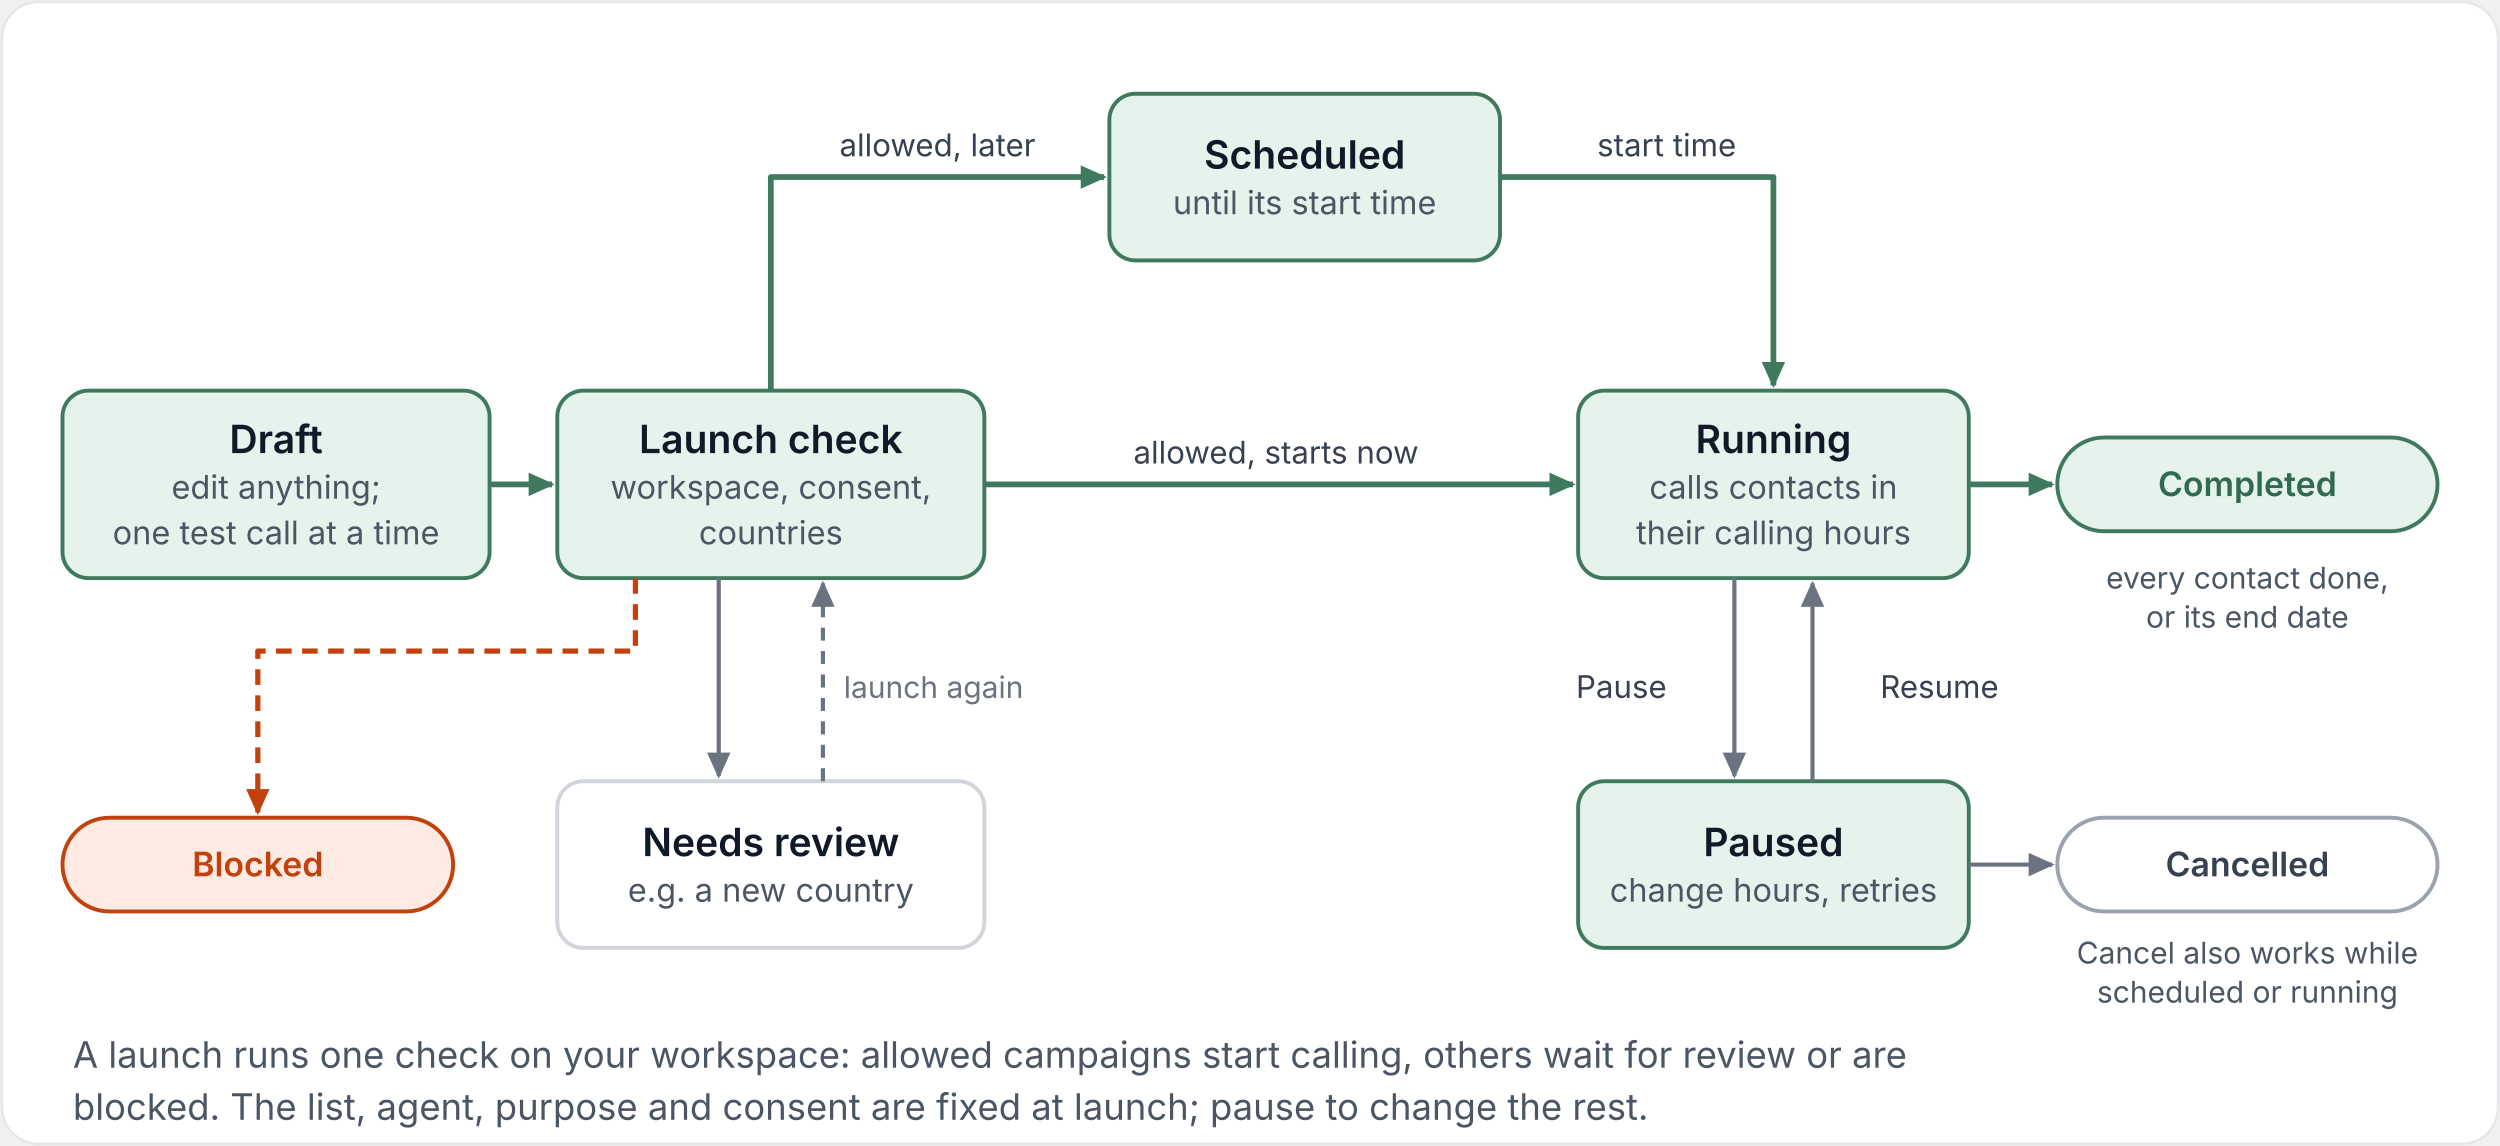
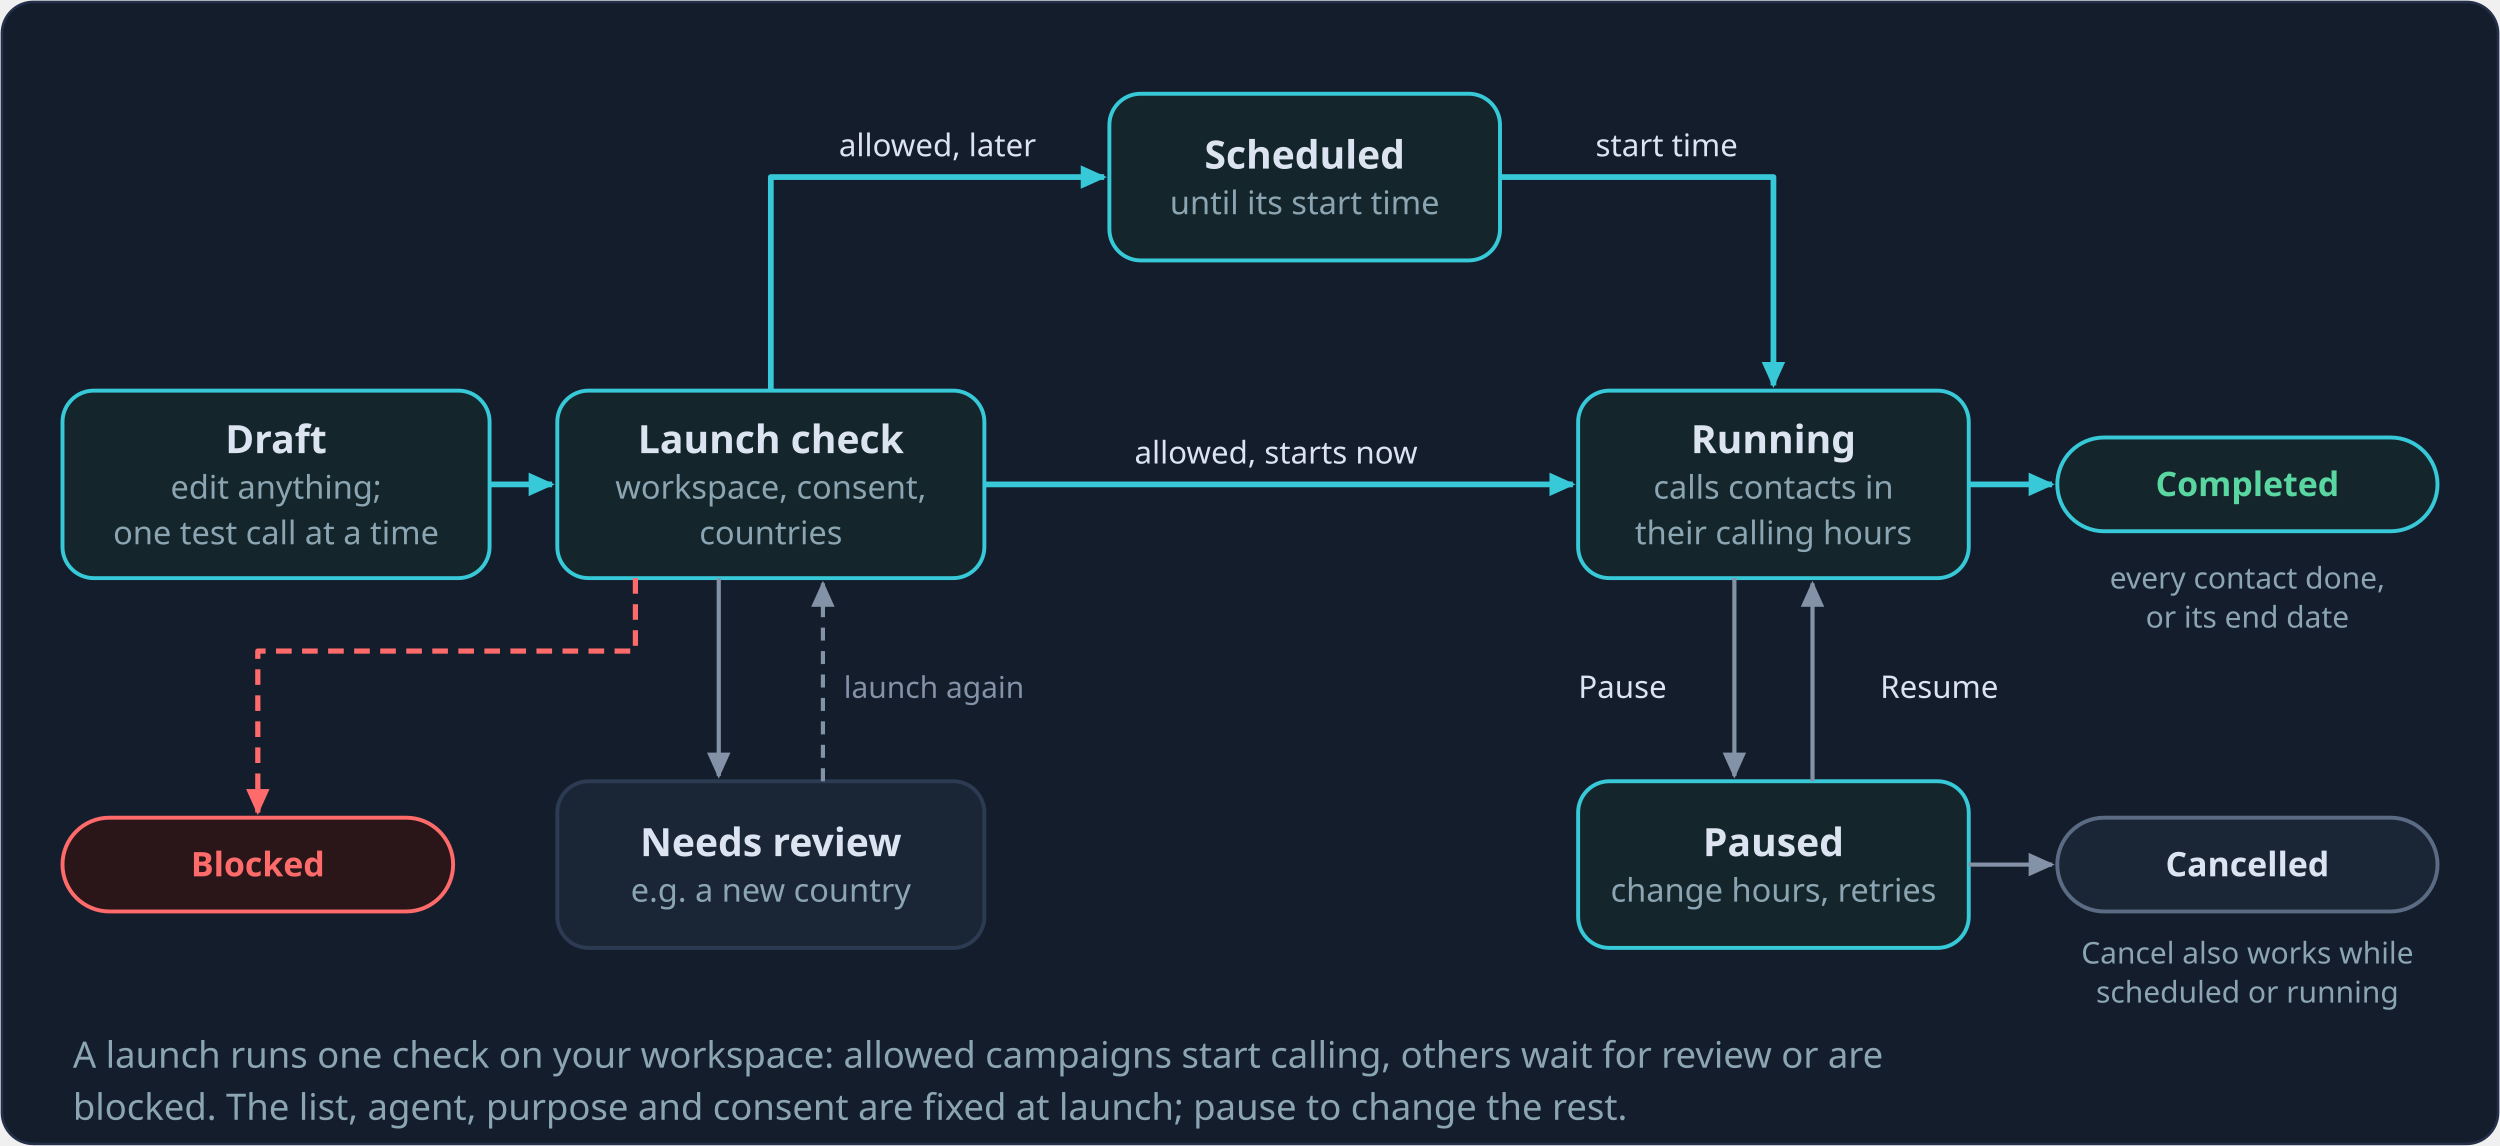
- <svg xmlns="http://www.w3.org/2000/svg" viewBox="0 0 960 440" width="960" height="440" role="img" font-family="Inter, system-ui, -apple-system, 'Segoe UI', Roboto, sans-serif">
+ <svg xmlns="http://www.w3.org/2000/svg" viewBox="0 0 960 440" width="960" height="440" role="img" font-family="'Geist Variable', ui-sans-serif, system-ui, sans-serif">
  <defs>
    <marker id="af" viewBox="0 0 10 10" refX="9" refY="5" markerWidth="10" markerHeight="10" markerUnits="userSpaceOnUse" orient="auto">
-       <path d="M0,0.5 L10,5 L0,9.5 z" fill="#c2410c" />
+       <path d="M0,0.5 L10,5 L0,9.5 z" fill="#ff6b6b" />
    </marker>
    <marker id="afs" viewBox="0 0 10 10" refX="1" refY="5" markerWidth="10" markerHeight="10" markerUnits="userSpaceOnUse" orient="auto">
-       <path d="M10,0.5 L0,5 L10,9.5 z" fill="#c2410c" />
+       <path d="M10,0.5 L0,5 L10,9.5 z" fill="#ff6b6b" />
    </marker>
    <marker id="am" viewBox="0 0 10 10" refX="9" refY="5" markerWidth="10" markerHeight="10" markerUnits="userSpaceOnUse" orient="auto">
-       <path d="M0,0.5 L10,5 L0,9.5 z" fill="#3f7a5e" />
+       <path d="M0,0.5 L10,5 L0,9.5 z" fill="#37c9d8" />
    </marker>
    <marker id="ams" viewBox="0 0 10 10" refX="1" refY="5" markerWidth="10" markerHeight="10" markerUnits="userSpaceOnUse" orient="auto">
-       <path d="M10,0.5 L0,5 L10,9.5 z" fill="#3f7a5e" />
+       <path d="M10,0.5 L0,5 L10,9.5 z" fill="#37c9d8" />
    </marker>
    <marker id="as" viewBox="0 0 10 10" refX="9" refY="5" markerWidth="10" markerHeight="10" markerUnits="userSpaceOnUse" orient="auto">
-       <path d="M0,0.5 L10,5 L0,9.5 z" fill="#6b7280" />
+       <path d="M0,0.5 L10,5 L0,9.5 z" fill="#8492a8" />
    </marker>
    <marker id="ass" viewBox="0 0 10 10" refX="1" refY="5" markerWidth="10" markerHeight="10" markerUnits="userSpaceOnUse" orient="auto">
-       <path d="M10,0.5 L0,5 L10,9.5 z" fill="#6b7280" />
+       <path d="M10,0.5 L0,5 L10,9.5 z" fill="#8492a8" />
    </marker>
  </defs>
-   <rect x="0.75" y="0.75" width="958.5" height="438.5" rx="14" fill="#ffffff" stroke="#e5e7eb" stroke-width="1" />
-   <rect x="24" y="150" width="164" height="72" rx="10" fill="#e6f2ec" stroke="#3f7a5e" stroke-width="1.5" />
-   <text x="106.0" y="174.0" font-size="15" fill="#111827" font-weight="600" text-anchor="middle">Draft</text>
-   <text x="106.0" y="191.5" font-size="12.5" fill="#4b5563" text-anchor="middle">edit anything;</text>
-   <text x="106.0" y="209.0" font-size="12.5" fill="#4b5563" text-anchor="middle">one test call at a time</text>
-   <rect x="214" y="150" width="164" height="72" rx="10" fill="#e6f2ec" stroke="#3f7a5e" stroke-width="1.5" />
-   <text x="296.0" y="174.0" font-size="15" fill="#111827" font-weight="600" text-anchor="middle">Launch check</text>
-   <text x="296.0" y="191.5" font-size="12.5" fill="#4b5563" text-anchor="middle">workspace, consent,</text>
-   <text x="296.0" y="209.0" font-size="12.5" fill="#4b5563" text-anchor="middle">countries</text>
-   <path d="M188,186 L212,186" fill="none" stroke="#3f7a5e" stroke-width="2.2" stroke-linejoin="round" marker-end="url(#am)" />
-   <rect x="426" y="36" width="150" height="64" rx="10" fill="#e6f2ec" stroke="#3f7a5e" stroke-width="1.5" />
-   <text x="501.0" y="64.75" font-size="15" fill="#111827" font-weight="600" text-anchor="middle">Scheduled</text>
-   <text x="501.0" y="82.25" font-size="12.5" fill="#4b5563" text-anchor="middle">until its start time</text>
-   <rect x="606" y="150" width="150" height="72" rx="10" fill="#e6f2ec" stroke="#3f7a5e" stroke-width="1.5" />
-   <text x="681.0" y="174.0" font-size="15" fill="#111827" font-weight="600" text-anchor="middle">Running</text>
-   <text x="681.0" y="191.5" font-size="12.5" fill="#4b5563" text-anchor="middle">calls contacts in</text>
-   <text x="681.0" y="209.0" font-size="12.5" fill="#4b5563" text-anchor="middle">their calling hours</text>
-   <rect x="606" y="300" width="150" height="64" rx="10" fill="#e6f2ec" stroke="#3f7a5e" stroke-width="1.5" />
-   <text x="681.0" y="328.75" font-size="15" fill="#111827" font-weight="600" text-anchor="middle">Paused</text>
-   <text x="681.0" y="346.25" font-size="12.5" fill="#4b5563" text-anchor="middle">change hours, retries</text>
-   <path d="M378,186 L604,186" fill="none" stroke="#3f7a5e" stroke-width="2.2" stroke-linejoin="round" marker-end="url(#am)" />
-   <rect x="428.0" y="165.0" width="124.0" height="18" rx="4" fill="#ffffff" />
-   <text x="490" y="178" font-size="12" fill="#374151" text-anchor="middle">allowed, starts now</text>
-   <path d="M296,150 L296,68 L424,68" fill="none" stroke="#3f7a5e" stroke-width="2.2" stroke-linejoin="round" marker-end="url(#am)" />
-   <text x="360" y="60" font-size="12" fill="#374151" text-anchor="middle">allowed, later</text>
-   <path d="M576,68 L681,68 L681,148" fill="none" stroke="#3f7a5e" stroke-width="2.2" stroke-linejoin="round" marker-end="url(#am)" />
-   <text x="640" y="60" font-size="12" fill="#374151" text-anchor="middle">start time</text>
-   <path d="M666,222 L666,298" fill="none" stroke="#6b7280" stroke-width="1.6" stroke-linejoin="round" marker-end="url(#as)" />
-   <path d="M696,300 L696,224" fill="none" stroke="#6b7280" stroke-width="1.6" stroke-linejoin="round" marker-end="url(#as)" />
-   <text x="640" y="268" font-size="12" fill="#374151" text-anchor="end">Pause</text>
-   <text x="722" y="268" font-size="12" fill="#374151">Resume</text>
-   <rect x="790" y="168" width="146" height="36" rx="18.0" fill="#e6f2ec" stroke="#3f7a5e" stroke-width="1.5" />
-   <text x="863.0" y="190.5" font-size="13" fill="#2f6b4f" font-weight="600" text-anchor="middle">Completed</text>
-   <path d="M756,186 L788,186" fill="none" stroke="#3f7a5e" stroke-width="2.2" stroke-linejoin="round" marker-end="url(#am)" />
-   <text x="863" y="226" font-size="11.5" fill="#4b5563" text-anchor="middle">every contact done,</text>
-   <text x="863" y="241" font-size="11.5" fill="#4b5563" text-anchor="middle">or its end date</text>
-   <rect x="790" y="314" width="146" height="36" rx="18.0" fill="#ffffff" stroke="#9ca3af" stroke-width="1.5" />
-   <text x="863.0" y="336.5" font-size="13" fill="#374151" font-weight="600" text-anchor="middle">Cancelled</text>
-   <path d="M756,332 L788,332" fill="none" stroke="#6b7280" stroke-width="1.6" stroke-linejoin="round" marker-end="url(#as)" />
-   <text x="863" y="370" font-size="11.5" fill="#4b5563" text-anchor="middle">Cancel also works while</text>
-   <text x="863" y="385" font-size="11.5" fill="#4b5563" text-anchor="middle">scheduled or running</text>
-   <rect x="214" y="300" width="164" height="64" rx="10" fill="#ffffff" stroke="#d1d5db" stroke-width="1.5" />
-   <text x="296.0" y="328.75" font-size="15" fill="#111827" font-weight="600" text-anchor="middle">Needs review</text>
-   <text x="296.0" y="346.25" font-size="12.5" fill="#4b5563" text-anchor="middle">e.g. a new country</text>
-   <path d="M276,222 L276,298" fill="none" stroke="#6b7280" stroke-width="1.6" stroke-linejoin="round" marker-end="url(#as)" />
-   <path d="M316,300 L316,224" fill="none" stroke="#6b7280" stroke-width="1.6" stroke-dasharray="5 4" stroke-linejoin="round" marker-end="url(#as)" />
-   <text x="324" y="268" font-size="11.5" fill="#6b7280">launch again</text>
-   <rect x="24" y="314" width="150" height="36" rx="18.0" fill="#fdebe3" stroke="#c2410c" stroke-width="1.5" />
-   <text x="99.0" y="336.5" font-size="13" fill="#c2410c" font-weight="600" text-anchor="middle">Blocked</text>
-   <path d="M244,222 L244,250 L99,250 L99,312" fill="none" stroke="#c2410c" stroke-width="2.0" stroke-dasharray="6 4" stroke-linejoin="round" marker-end="url(#af)" />
-   <text x="28" y="410" font-size="14" fill="#4b5563">A launch runs one check on your workspace: allowed campaigns start calling, others wait for review or are</text>
-   <text x="28" y="430" font-size="14" fill="#4b5563">blocked. The list, agent, purpose and consent are fixed at launch; pause to change the rest.</text>
+   <rect x="0.75" y="0.75" width="958.5" height="438.5" rx="12" fill="#141d2c" stroke="#243049" stroke-width="1" />
+   <rect x="24" y="150" width="164" height="72" rx="12" fill="#14262b" stroke="#37c9d8" stroke-width="1.5" />
+   <text x="106.0" y="174.0" font-size="15" fill="#dbe4f0" font-weight="600" text-anchor="middle">Draft</text>
+   <text x="106.0" y="191.5" font-size="12.5" fill="#8ca5b2" text-anchor="middle">edit anything;</text>
+   <text x="106.0" y="209.0" font-size="12.5" fill="#8ca5b2" text-anchor="middle">one test call at a time</text>
+   <rect x="214" y="150" width="164" height="72" rx="12" fill="#14262b" stroke="#37c9d8" stroke-width="1.5" />
+   <text x="296.0" y="174.0" font-size="15" fill="#dbe4f0" font-weight="600" text-anchor="middle">Launch check</text>
+   <text x="296.0" y="191.5" font-size="12.5" fill="#8ca5b2" text-anchor="middle">workspace, consent,</text>
+   <text x="296.0" y="209.0" font-size="12.5" fill="#8ca5b2" text-anchor="middle">countries</text>
+   <path d="M188,186 L212,186" fill="none" stroke="#37c9d8" stroke-width="2.2" stroke-linejoin="round" marker-end="url(#am)" />
+   <rect x="426" y="36" width="150" height="64" rx="12" fill="#14262b" stroke="#37c9d8" stroke-width="1.5" />
+   <text x="501.0" y="64.75" font-size="15" fill="#dbe4f0" font-weight="600" text-anchor="middle">Scheduled</text>
+   <text x="501.0" y="82.25" font-size="12.5" fill="#8ca5b2" text-anchor="middle">until its start time</text>
+   <rect x="606" y="150" width="150" height="72" rx="12" fill="#14262b" stroke="#37c9d8" stroke-width="1.5" />
+   <text x="681.0" y="174.0" font-size="15" fill="#dbe4f0" font-weight="600" text-anchor="middle">Running</text>
+   <text x="681.0" y="191.5" font-size="12.5" fill="#8ca5b2" text-anchor="middle">calls contacts in</text>
+   <text x="681.0" y="209.0" font-size="12.5" fill="#8ca5b2" text-anchor="middle">their calling hours</text>
+   <rect x="606" y="300" width="150" height="64" rx="12" fill="#14262b" stroke="#37c9d8" stroke-width="1.5" />
+   <text x="681.0" y="328.75" font-size="15" fill="#dbe4f0" font-weight="600" text-anchor="middle">Paused</text>
+   <text x="681.0" y="346.25" font-size="12.5" fill="#8ca5b2" text-anchor="middle">change hours, retries</text>
+   <path d="M378,186 L604,186" fill="none" stroke="#37c9d8" stroke-width="2.2" stroke-linejoin="round" marker-end="url(#am)" />
+   <rect x="428.0" y="165.0" width="124.0" height="18" rx="4" fill="#141d2c" />
+   <text x="490" y="178" font-size="12" fill="#dbe4f0" text-anchor="middle">allowed, starts now</text>
+   <path d="M296,150 L296,68 L424,68" fill="none" stroke="#37c9d8" stroke-width="2.2" stroke-linejoin="round" marker-end="url(#am)" />
+   <text x="360" y="60" font-size="12" fill="#dbe4f0" text-anchor="middle">allowed, later</text>
+   <path d="M576,68 L681,68 L681,148" fill="none" stroke="#37c9d8" stroke-width="2.2" stroke-linejoin="round" marker-end="url(#am)" />
+   <text x="640" y="60" font-size="12" fill="#dbe4f0" text-anchor="middle">start time</text>
+   <path d="M666,222 L666,298" fill="none" stroke="#8492a8" stroke-width="1.6" stroke-linejoin="round" marker-end="url(#as)" />
+   <path d="M696,300 L696,224" fill="none" stroke="#8492a8" stroke-width="1.6" stroke-linejoin="round" marker-end="url(#as)" />
+   <text x="640" y="268" font-size="12" fill="#dbe4f0" text-anchor="end">Pause</text>
+   <text x="722" y="268" font-size="12" fill="#dbe4f0">Resume</text>
+   <rect x="790" y="168" width="146" height="36" rx="18.0" fill="#14262b" stroke="#37c9d8" stroke-width="1.5" />
+   <text x="863.0" y="190.5" font-size="13" fill="#5ad6a0" font-weight="600" text-anchor="middle">Completed</text>
+   <path d="M756,186 L788,186" fill="none" stroke="#37c9d8" stroke-width="2.2" stroke-linejoin="round" marker-end="url(#am)" />
+   <text x="863" y="226" font-size="11.5" fill="#8ca5b2" text-anchor="middle">every contact done,</text>
+   <text x="863" y="241" font-size="11.5" fill="#8ca5b2" text-anchor="middle">or its end date</text>
+   <rect x="790" y="314" width="146" height="36" rx="18.0" fill="#1a2536" stroke="#5b6b84" stroke-width="1.5" />
+   <text x="863.0" y="336.5" font-size="13" fill="#dbe4f0" font-weight="600" text-anchor="middle">Cancelled</text>
+   <path d="M756,332 L788,332" fill="none" stroke="#8492a8" stroke-width="1.6" stroke-linejoin="round" marker-end="url(#as)" />
+   <text x="863" y="370" font-size="11.5" fill="#8ca5b2" text-anchor="middle">Cancel also works while</text>
+   <text x="863" y="385" font-size="11.5" fill="#8ca5b2" text-anchor="middle">scheduled or running</text>
+   <rect x="214" y="300" width="164" height="64" rx="12" fill="#1a2536" stroke="#2c3a52" stroke-width="1.5" />
+   <text x="296.0" y="328.75" font-size="15" fill="#dbe4f0" font-weight="600" text-anchor="middle">Needs review</text>
+   <text x="296.0" y="346.25" font-size="12.5" fill="#8ca5b2" text-anchor="middle">e.g. a new country</text>
+   <path d="M276,222 L276,298" fill="none" stroke="#8492a8" stroke-width="1.6" stroke-linejoin="round" marker-end="url(#as)" />
+   <path d="M316,300 L316,224" fill="none" stroke="#8492a8" stroke-width="1.6" stroke-dasharray="5 4" stroke-linejoin="round" marker-end="url(#as)" />
+   <text x="324" y="268" font-size="11.5" fill="#8492a8">launch again</text>
+   <rect x="24" y="314" width="150" height="36" rx="18.0" fill="#2a1618" stroke="#ff6b6b" stroke-width="1.5" />
+   <text x="99.0" y="336.5" font-size="13" fill="#ff6b6b" font-weight="600" text-anchor="middle">Blocked</text>
+   <path d="M244,222 L244,250 L99,250 L99,312" fill="none" stroke="#ff6b6b" stroke-width="2.0" stroke-dasharray="6 4" stroke-linejoin="round" marker-end="url(#af)" />
+   <text x="28" y="410" font-size="14" fill="#8ca5b2">A launch runs one check on your workspace: allowed campaigns start calling, others wait for review or are</text>
+   <text x="28" y="430" font-size="14" fill="#8ca5b2">blocked. The list, agent, purpose and consent are fixed at launch; pause to change the rest.</text>
</svg>
